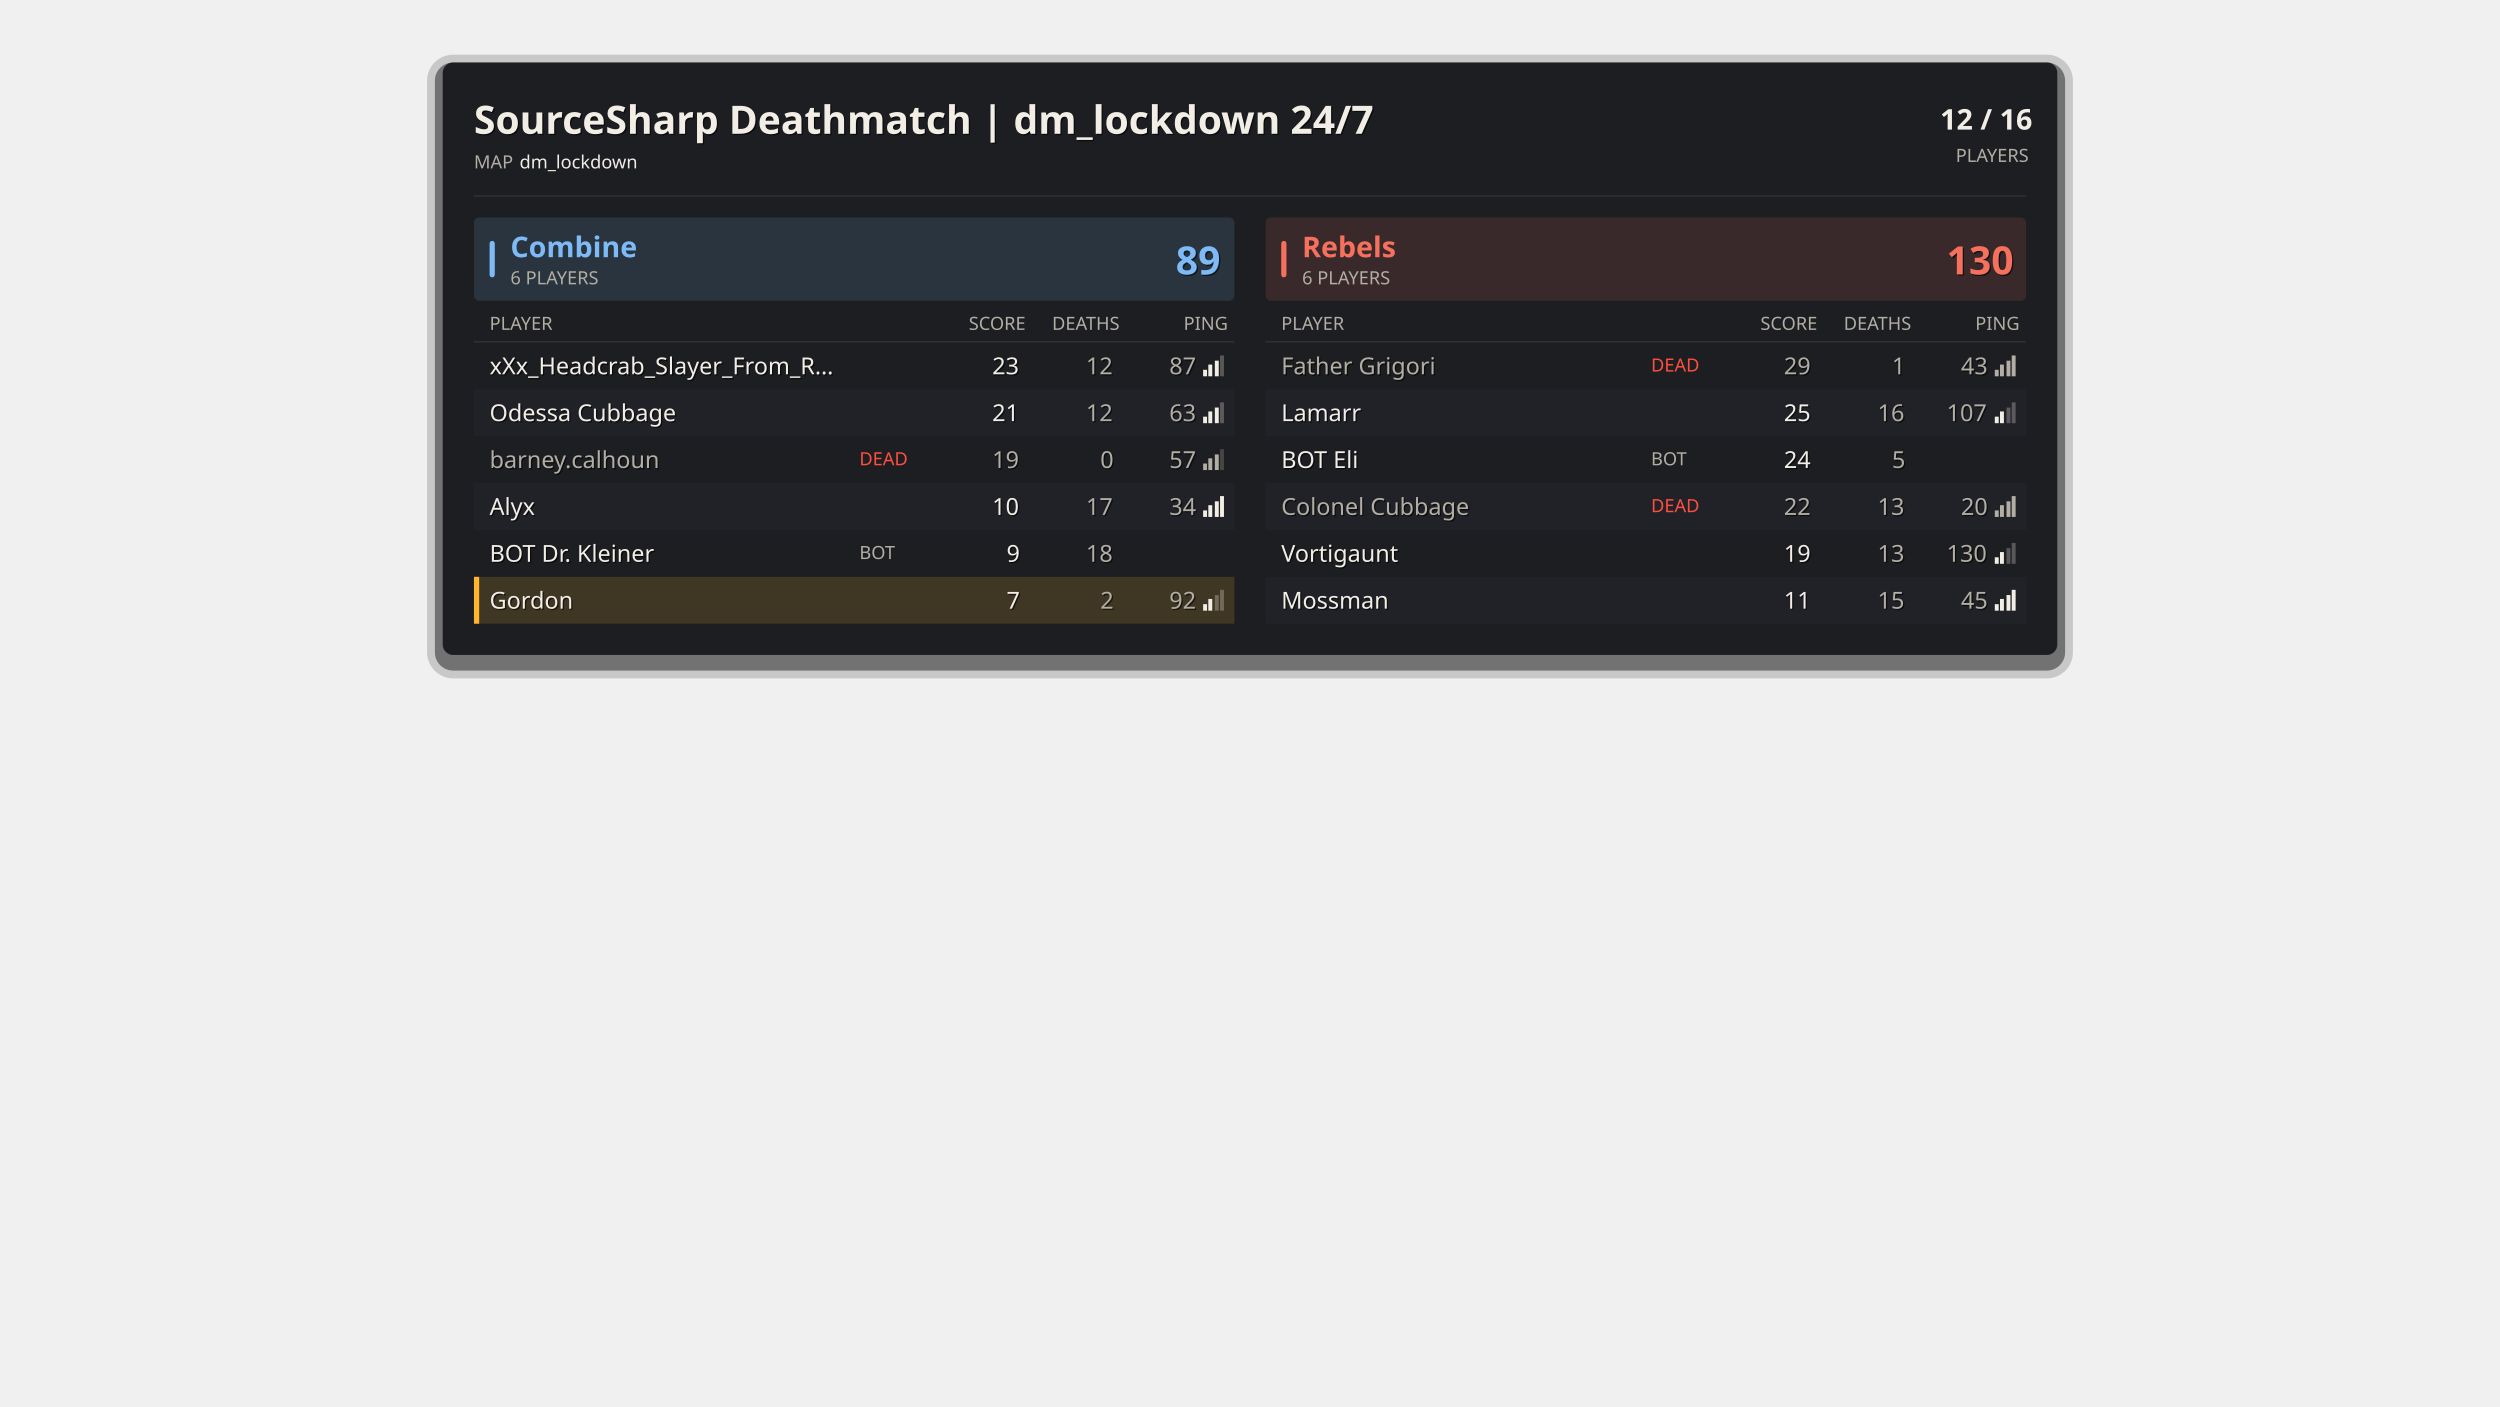
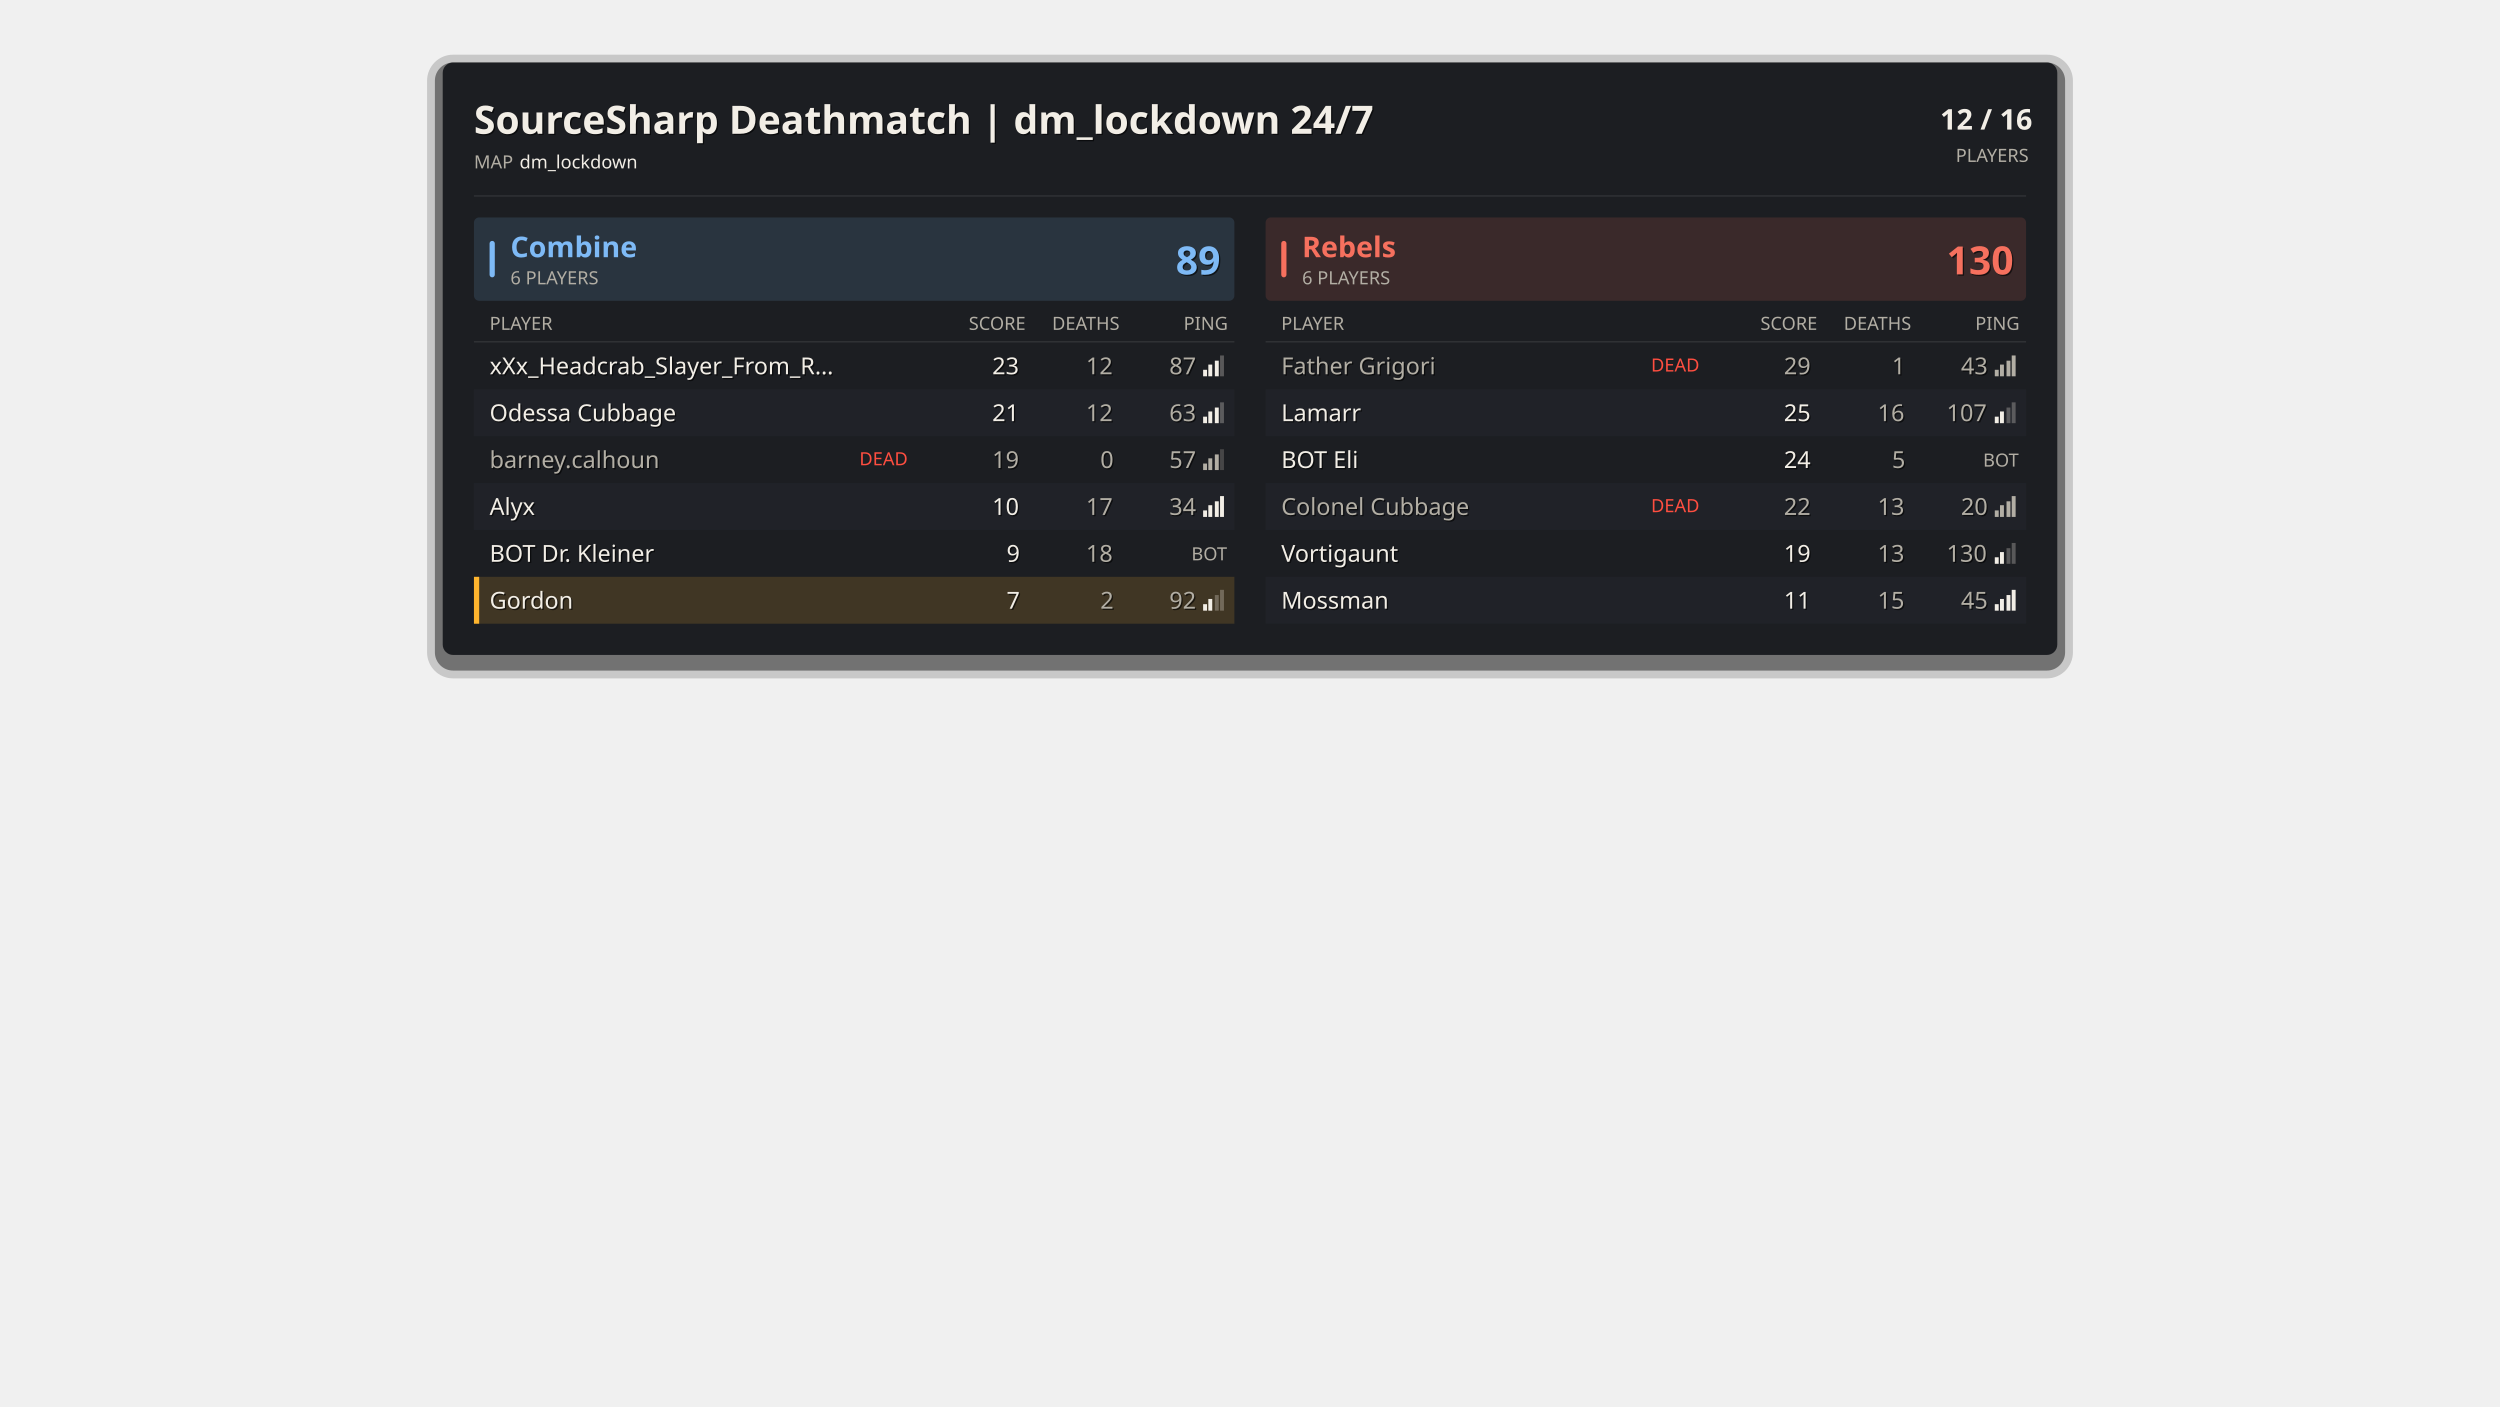
<svg xmlns="http://www.w3.org/2000/svg" width="1920" height="1080" viewBox="0 0 1920 1080" data-scale="1">
  <rect x="328" y="42" width="1264" height="479" rx="20" fill="#000000" fill-opacity="0.17" data-e="2" />
  <rect x="334" y="48" width="1252" height="467" rx="14" fill="#000000" fill-opacity="0.43" data-e="2" />
  <rect x="340" y="48" width="1240" height="455" rx="8" fill="#0d0f13" fill-opacity="0.84" data-e="2" />
  <text x="365" y="103.75" font-family="IBM Plex Sans Condensed" font-size="30" font-weight="600" fill="#000000" fill-opacity="0.6" xml:space="preserve" data-e="5">SourceSharp Deathmatch | dm_lockdown 24/7</text>
  <text x="364" y="102.75" font-family="IBM Plex Sans Condensed" font-size="30" font-weight="600" fill="#f2eee6" xml:space="preserve" data-e="5">SourceSharp Deathmatch | dm_lockdown 24/7</text>
  <text x="364" y="129.35" font-family="IBM Plex Sans Condensed" font-size="14" font-weight="500" fill="#b2aea4" xml:space="preserve" data-e="7">MAP</text>
  <text x="399" y="129.35" font-family="IBM Plex Sans Condensed" font-size="14" font-weight="500" fill="#f2eee6" xml:space="preserve" data-e="8">dm_lockdown</text>
  <text x="1490" y="99.55" font-family="IBM Plex Sans Condensed" font-size="22" font-weight="600" fill="#f2eee6" xml:space="preserve" data-e="10">12 / 16</text>
  <text x="1502" y="124.35" font-family="IBM Plex Sans Condensed" font-size="14" font-weight="500" fill="#b2aea4" xml:space="preserve" data-e="11">PLAYERS</text>
  <rect x="364" y="150" width="1192" height="1" fill="#ffffff" fill-opacity="0.1" data-e="12" />
  <rect x="364" y="167" width="584" height="64" rx="4" fill="#7ebaf6" fill-opacity="0.14" data-e="16" />
  <rect x="376" y="185" width="4" height="28" rx="2" fill="#7ebaf6" data-e="17" />
  <text x="392" y="197.55" font-family="IBM Plex Sans Condensed" font-size="22" font-weight="600" fill="#7ebaf6" xml:space="preserve" data-e="19">Combine</text>
  <text x="392" y="218.35" font-family="IBM Plex Sans Condensed" font-size="14" font-weight="500" fill="#b2aea4" xml:space="preserve" data-e="20">6 PLAYERS</text>
  <text x="904" y="211.75" font-family="IBM Plex Sans Condensed" font-size="30" font-weight="600" fill="#000000" fill-opacity="0.6" xml:space="preserve" data-e="22">89</text>
  <text x="903" y="210.75" font-family="IBM Plex Sans Condensed" font-size="30" font-weight="600" fill="#7ebaf6" xml:space="preserve" data-e="22">89</text>
  <text x="376" y="253.35" font-family="IBM Plex Sans Condensed" font-size="14" font-weight="500" fill="#b2aea4" xml:space="preserve" data-e="25">PLAYER</text>
  <text x="744" y="253.35" font-family="IBM Plex Sans Condensed" font-size="14" font-weight="500" fill="#b2aea4" xml:space="preserve" data-e="27">SCORE</text>
  <text x="808" y="253.35" font-family="IBM Plex Sans Condensed" font-size="14" font-weight="500" fill="#b2aea4" xml:space="preserve" data-e="28">DEATHS</text>
  <text x="909" y="253.35" font-family="IBM Plex Sans Condensed" font-size="14" font-weight="500" fill="#b2aea4" xml:space="preserve" data-e="29">PING</text>
  <rect x="364" y="262" width="584" height="1" fill="#ffffff" fill-opacity="0.1" data-e="30" />
  <text x="377" y="288.45" font-family="IBM Plex Sans" font-size="18" font-weight="400" fill="#000000" fill-opacity="0.6" xml:space="preserve" data-e="33">xXx_Headcrab_Slayer_From_R…</text>
  <text x="376" y="287.45" font-family="IBM Plex Sans" font-size="18" font-weight="400" fill="#f2eee6" xml:space="preserve" data-e="33">xXx_Headcrab_Slayer_From_R…</text>
  <text x="763" y="288.45" font-family="IBM Plex Sans" font-size="18" font-weight="400" fill="#000000" fill-opacity="0.6" xml:space="preserve" data-e="35">23</text>
  <text x="762" y="287.45" font-family="IBM Plex Sans" font-size="18" font-weight="400" fill="#f2eee6" xml:space="preserve" data-e="35">23</text>
  <text x="835" y="288.45" font-family="IBM Plex Sans" font-size="18" font-weight="400" fill="#000000" fill-opacity="0.6" xml:space="preserve" data-e="36">12</text>
  <text x="834" y="287.45" font-family="IBM Plex Sans" font-size="18" font-weight="400" fill="#b2aea4" xml:space="preserve" data-e="36">12</text>
  <text x="899" y="288.45" font-family="IBM Plex Sans" font-size="18" font-weight="400" fill="#000000" fill-opacity="0.6" xml:space="preserve" data-e="38">87</text>
  <text x="898" y="287.45" font-family="IBM Plex Sans" font-size="18" font-weight="400" fill="#b2aea4" xml:space="preserve" data-e="38">87</text>
  <rect x="924" y="284" width="3" height="5" fill="#f2eee6" data-e="39" />
  <rect x="928" y="280" width="3" height="9" fill="#f2eee6" data-e="39" />
  <rect x="933" y="277" width="3" height="12" fill="#f2eee6" data-e="39" />
  <rect x="937" y="273" width="3" height="16" fill="#f2eee6" fill-opacity="0.28" data-e="39" />
  <rect x="364" y="299" width="584" height="36" fill="#2c3038" fill-opacity="0.29" data-e="40" />
  <text x="377" y="324.45" font-family="IBM Plex Sans" font-size="18" font-weight="400" fill="#000000" fill-opacity="0.6" xml:space="preserve" data-e="42">Odessa Cubbage</text>
  <text x="376" y="323.45" font-family="IBM Plex Sans" font-size="18" font-weight="400" fill="#f2eee6" xml:space="preserve" data-e="42">Odessa Cubbage</text>
  <text x="763" y="324.45" font-family="IBM Plex Sans" font-size="18" font-weight="400" fill="#000000" fill-opacity="0.6" xml:space="preserve" data-e="44">21</text>
  <text x="762" y="323.45" font-family="IBM Plex Sans" font-size="18" font-weight="400" fill="#f2eee6" xml:space="preserve" data-e="44">21</text>
  <text x="835" y="324.45" font-family="IBM Plex Sans" font-size="18" font-weight="400" fill="#000000" fill-opacity="0.6" xml:space="preserve" data-e="45">12</text>
  <text x="834" y="323.45" font-family="IBM Plex Sans" font-size="18" font-weight="400" fill="#b2aea4" xml:space="preserve" data-e="45">12</text>
  <text x="899" y="324.45" font-family="IBM Plex Sans" font-size="18" font-weight="400" fill="#000000" fill-opacity="0.6" xml:space="preserve" data-e="47">63</text>
  <text x="898" y="323.45" font-family="IBM Plex Sans" font-size="18" font-weight="400" fill="#b2aea4" xml:space="preserve" data-e="47">63</text>
  <rect x="924" y="320" width="3" height="5" fill="#f2eee6" data-e="48" />
  <rect x="928" y="316" width="3" height="9" fill="#f2eee6" data-e="48" />
  <rect x="933" y="313" width="3" height="12" fill="#f2eee6" data-e="48" />
  <rect x="937" y="309" width="3" height="16" fill="#f2eee6" fill-opacity="0.28" data-e="48" />
  <text x="377" y="360.45" font-family="IBM Plex Sans" font-size="18" font-weight="400" fill="#000000" fill-opacity="0.6" xml:space="preserve" data-e="51">barney.calhoun</text>
  <text x="376" y="359.45" font-family="IBM Plex Sans" font-size="18" font-weight="400" fill="#b2aea4" xml:space="preserve" data-e="51">barney.calhoun</text>
  <text x="660" y="357.35" font-family="IBM Plex Sans Condensed" font-size="14" font-weight="500" fill="#ff4e40" xml:space="preserve" data-e="52">DEAD</text>
  <text x="763" y="360.45" font-family="IBM Plex Sans" font-size="18" font-weight="400" fill="#000000" fill-opacity="0.6" xml:space="preserve" data-e="53">19</text>
  <text x="762" y="359.45" font-family="IBM Plex Sans" font-size="18" font-weight="400" fill="#b2aea4" xml:space="preserve" data-e="53">19</text>
  <text x="846" y="360.45" font-family="IBM Plex Sans" font-size="18" font-weight="400" fill="#000000" fill-opacity="0.6" xml:space="preserve" data-e="54">0</text>
  <text x="845" y="359.45" font-family="IBM Plex Sans" font-size="18" font-weight="400" fill="#b2aea4" xml:space="preserve" data-e="54">0</text>
  <text x="899" y="360.45" font-family="IBM Plex Sans" font-size="18" font-weight="400" fill="#000000" fill-opacity="0.6" xml:space="preserve" data-e="56">57</text>
  <text x="898" y="359.45" font-family="IBM Plex Sans" font-size="18" font-weight="400" fill="#b2aea4" xml:space="preserve" data-e="56">57</text>
  <rect x="924" y="356" width="3" height="5" fill="#b2aea4" data-e="57" />
  <rect x="928" y="352" width="3" height="9" fill="#b2aea4" data-e="57" />
  <rect x="933" y="349" width="3" height="12" fill="#b2aea4" data-e="57" />
  <rect x="937" y="345" width="3" height="16" fill="#b2aea4" fill-opacity="0.28" data-e="57" />
  <rect x="364" y="371" width="584" height="36" fill="#2c3038" fill-opacity="0.29" data-e="58" />
  <text x="377" y="396.45" font-family="IBM Plex Sans" font-size="18" font-weight="400" fill="#000000" fill-opacity="0.6" xml:space="preserve" data-e="60">Alyx</text>
  <text x="376" y="395.45" font-family="IBM Plex Sans" font-size="18" font-weight="400" fill="#f2eee6" xml:space="preserve" data-e="60">Alyx</text>
  <text x="763" y="396.45" font-family="IBM Plex Sans" font-size="18" font-weight="400" fill="#000000" fill-opacity="0.6" xml:space="preserve" data-e="62">10</text>
  <text x="762" y="395.45" font-family="IBM Plex Sans" font-size="18" font-weight="400" fill="#f2eee6" xml:space="preserve" data-e="62">10</text>
  <text x="835" y="396.45" font-family="IBM Plex Sans" font-size="18" font-weight="400" fill="#000000" fill-opacity="0.6" xml:space="preserve" data-e="63">17</text>
  <text x="834" y="395.45" font-family="IBM Plex Sans" font-size="18" font-weight="400" fill="#b2aea4" xml:space="preserve" data-e="63">17</text>
  <text x="899" y="396.45" font-family="IBM Plex Sans" font-size="18" font-weight="400" fill="#000000" fill-opacity="0.6" xml:space="preserve" data-e="65">34</text>
  <text x="898" y="395.45" font-family="IBM Plex Sans" font-size="18" font-weight="400" fill="#b2aea4" xml:space="preserve" data-e="65">34</text>
  <rect x="924" y="392" width="3" height="5" fill="#f2eee6" data-e="66" />
  <rect x="928" y="388" width="3" height="9" fill="#f2eee6" data-e="66" />
  <rect x="933" y="385" width="3" height="12" fill="#f2eee6" data-e="66" />
  <rect x="937" y="381" width="3" height="16" fill="#f2eee6" data-e="66" />
  <text x="377" y="432.45" font-family="IBM Plex Sans" font-size="18" font-weight="400" fill="#000000" fill-opacity="0.6" xml:space="preserve" data-e="69">BOT Dr. Kleiner</text>
  <text x="376" y="431.45" font-family="IBM Plex Sans" font-size="18" font-weight="400" fill="#f2eee6" xml:space="preserve" data-e="69">BOT Dr. Kleiner</text>
-   <text x="660" y="429.35" font-family="IBM Plex Sans Condensed" font-size="14" font-weight="500" fill="#b2aea4" xml:space="preserve" data-e="70">BOT</text>
  <text x="774" y="432.45" font-family="IBM Plex Sans" font-size="18" font-weight="400" fill="#000000" fill-opacity="0.6" xml:space="preserve" data-e="71">9</text>
  <text x="773" y="431.45" font-family="IBM Plex Sans" font-size="18" font-weight="400" fill="#f2eee6" xml:space="preserve" data-e="71">9</text>
  <text x="835" y="432.45" font-family="IBM Plex Sans" font-size="18" font-weight="400" fill="#000000" fill-opacity="0.6" xml:space="preserve" data-e="72">18</text>
  <text x="834" y="431.45" font-family="IBM Plex Sans" font-size="18" font-weight="400" fill="#b2aea4" xml:space="preserve" data-e="72">18</text>
-   <rect x="364" y="443" width="584" height="36" fill="#ffb52e" fill-opacity="0.16" data-e="74" />
-   <rect x="364" y="443" width="4" height="36" fill="#ffb52e" data-e="75" />
-   <text x="377" y="468.45" font-family="IBM Plex Sans" font-size="18" font-weight="400" fill="#000000" fill-opacity="0.6" xml:space="preserve" data-e="76">Gordon</text>
-   <text x="376" y="467.45" font-family="IBM Plex Sans" font-size="18" font-weight="400" fill="#f2eee6" xml:space="preserve" data-e="76">Gordon</text>
-   <text x="774" y="468.45" font-family="IBM Plex Sans" font-size="18" font-weight="400" fill="#000000" fill-opacity="0.6" xml:space="preserve" data-e="78">7</text>
-   <text x="773" y="467.45" font-family="IBM Plex Sans" font-size="18" font-weight="400" fill="#f2eee6" xml:space="preserve" data-e="78">7</text>
-   <text x="846" y="468.45" font-family="IBM Plex Sans" font-size="18" font-weight="400" fill="#000000" fill-opacity="0.6" xml:space="preserve" data-e="79">2</text>
-   <text x="845" y="467.45" font-family="IBM Plex Sans" font-size="18" font-weight="400" fill="#b2aea4" xml:space="preserve" data-e="79">2</text>
-   <text x="899" y="468.45" font-family="IBM Plex Sans" font-size="18" font-weight="400" fill="#000000" fill-opacity="0.6" xml:space="preserve" data-e="81">92</text>
-   <text x="898" y="467.45" font-family="IBM Plex Sans" font-size="18" font-weight="400" fill="#b2aea4" xml:space="preserve" data-e="81">92</text>
-   <rect x="924" y="464" width="3" height="5" fill="#f2eee6" data-e="82" />
-   <rect x="928" y="460" width="3" height="9" fill="#f2eee6" data-e="82" />
-   <rect x="933" y="457" width="3" height="12" fill="#f2eee6" fill-opacity="0.28" data-e="82" />
-   <rect x="937" y="453" width="3" height="16" fill="#f2eee6" fill-opacity="0.28" data-e="82" />
-   <rect x="972" y="167" width="584" height="64" rx="4" fill="#f6705e" fill-opacity="0.14" data-e="85" />
-   <rect x="984" y="185" width="4" height="28" rx="2" fill="#f6705e" data-e="86" />
-   <text x="1000" y="197.55" font-family="IBM Plex Sans Condensed" font-size="22" font-weight="600" fill="#f6705e" xml:space="preserve" data-e="88">Rebels</text>
-   <text x="1000" y="218.35" font-family="IBM Plex Sans Condensed" font-size="14" font-weight="500" fill="#b2aea4" xml:space="preserve" data-e="89">6 PLAYERS</text>
-   <text x="1496" y="211.75" font-family="IBM Plex Sans Condensed" font-size="30" font-weight="600" fill="#000000" fill-opacity="0.6" xml:space="preserve" data-e="91">130</text>
-   <text x="1495" y="210.75" font-family="IBM Plex Sans Condensed" font-size="30" font-weight="600" fill="#f6705e" xml:space="preserve" data-e="91">130</text>
-   <text x="984" y="253.35" font-family="IBM Plex Sans Condensed" font-size="14" font-weight="500" fill="#b2aea4" xml:space="preserve" data-e="94">PLAYER</text>
-   <text x="1352" y="253.35" font-family="IBM Plex Sans Condensed" font-size="14" font-weight="500" fill="#b2aea4" xml:space="preserve" data-e="96">SCORE</text>
-   <text x="1416" y="253.35" font-family="IBM Plex Sans Condensed" font-size="14" font-weight="500" fill="#b2aea4" xml:space="preserve" data-e="97">DEATHS</text>
-   <text x="1517" y="253.35" font-family="IBM Plex Sans Condensed" font-size="14" font-weight="500" fill="#b2aea4" xml:space="preserve" data-e="98">PING</text>
-   <rect x="972" y="262" width="584" height="1" fill="#ffffff" fill-opacity="0.1" data-e="99" />
-   <text x="985" y="288.45" font-family="IBM Plex Sans" font-size="18" font-weight="400" fill="#000000" fill-opacity="0.6" xml:space="preserve" data-e="102">Father Grigori</text>
-   <text x="984" y="287.45" font-family="IBM Plex Sans" font-size="18" font-weight="400" fill="#b2aea4" xml:space="preserve" data-e="102">Father Grigori</text>
-   <text x="1268" y="285.35" font-family="IBM Plex Sans Condensed" font-size="14" font-weight="500" fill="#ff4e40" xml:space="preserve" data-e="103">DEAD</text>
-   <text x="1371" y="288.45" font-family="IBM Plex Sans" font-size="18" font-weight="400" fill="#000000" fill-opacity="0.6" xml:space="preserve" data-e="104">29</text>
-   <text x="1370" y="287.45" font-family="IBM Plex Sans" font-size="18" font-weight="400" fill="#b2aea4" xml:space="preserve" data-e="104">29</text>
-   <text x="1454" y="288.45" font-family="IBM Plex Sans" font-size="18" font-weight="400" fill="#000000" fill-opacity="0.6" xml:space="preserve" data-e="105">1</text>
-   <text x="1453" y="287.45" font-family="IBM Plex Sans" font-size="18" font-weight="400" fill="#b2aea4" xml:space="preserve" data-e="105">1</text>
-   <text x="1507" y="288.45" font-family="IBM Plex Sans" font-size="18" font-weight="400" fill="#000000" fill-opacity="0.6" xml:space="preserve" data-e="107">43</text>
-   <text x="1506" y="287.45" font-family="IBM Plex Sans" font-size="18" font-weight="400" fill="#b2aea4" xml:space="preserve" data-e="107">43</text>
-   <rect x="1532" y="284" width="3" height="5" fill="#b2aea4" data-e="108" />
-   <rect x="1536" y="280" width="3" height="9" fill="#b2aea4" data-e="108" />
-   <rect x="1541" y="277" width="3" height="12" fill="#b2aea4" data-e="108" />
-   <rect x="1545" y="273" width="3" height="16" fill="#b2aea4" data-e="108" />
-   <rect x="972" y="299" width="584" height="36" fill="#2c3038" fill-opacity="0.29" data-e="109" />
-   <text x="985" y="324.45" font-family="IBM Plex Sans" font-size="18" font-weight="400" fill="#000000" fill-opacity="0.6" xml:space="preserve" data-e="111">Lamarr</text>
-   <text x="984" y="323.45" font-family="IBM Plex Sans" font-size="18" font-weight="400" fill="#f2eee6" xml:space="preserve" data-e="111">Lamarr</text>
-   <text x="1371" y="324.45" font-family="IBM Plex Sans" font-size="18" font-weight="400" fill="#000000" fill-opacity="0.6" xml:space="preserve" data-e="113">25</text>
-   <text x="1370" y="323.45" font-family="IBM Plex Sans" font-size="18" font-weight="400" fill="#f2eee6" xml:space="preserve" data-e="113">25</text>
-   <text x="1443" y="324.45" font-family="IBM Plex Sans" font-size="18" font-weight="400" fill="#000000" fill-opacity="0.6" xml:space="preserve" data-e="114">16</text>
-   <text x="1442" y="323.45" font-family="IBM Plex Sans" font-size="18" font-weight="400" fill="#b2aea4" xml:space="preserve" data-e="114">16</text>
-   <text x="1496" y="324.45" font-family="IBM Plex Sans" font-size="18" font-weight="400" fill="#000000" fill-opacity="0.6" xml:space="preserve" data-e="116">107</text>
-   <text x="1495" y="323.45" font-family="IBM Plex Sans" font-size="18" font-weight="400" fill="#b2aea4" xml:space="preserve" data-e="116">107</text>
-   <rect x="1532" y="320" width="3" height="5" fill="#f2eee6" data-e="117" />
-   <rect x="1536" y="316" width="3" height="9" fill="#f2eee6" data-e="117" />
-   <rect x="1541" y="313" width="3" height="12" fill="#f2eee6" fill-opacity="0.28" data-e="117" />
-   <rect x="1545" y="309" width="3" height="16" fill="#f2eee6" fill-opacity="0.28" data-e="117" />
-   <text x="985" y="360.45" font-family="IBM Plex Sans" font-size="18" font-weight="400" fill="#000000" fill-opacity="0.6" xml:space="preserve" data-e="120">BOT Eli</text>
-   <text x="984" y="359.45" font-family="IBM Plex Sans" font-size="18" font-weight="400" fill="#f2eee6" xml:space="preserve" data-e="120">BOT Eli</text>
-   <text x="1268" y="357.35" font-family="IBM Plex Sans Condensed" font-size="14" font-weight="500" fill="#b2aea4" xml:space="preserve" data-e="121">BOT</text>
-   <text x="1371" y="360.45" font-family="IBM Plex Sans" font-size="18" font-weight="400" fill="#000000" fill-opacity="0.6" xml:space="preserve" data-e="122">24</text>
-   <text x="1370" y="359.45" font-family="IBM Plex Sans" font-size="18" font-weight="400" fill="#f2eee6" xml:space="preserve" data-e="122">24</text>
-   <text x="1454" y="360.45" font-family="IBM Plex Sans" font-size="18" font-weight="400" fill="#000000" fill-opacity="0.6" xml:space="preserve" data-e="123">5</text>
-   <text x="1453" y="359.45" font-family="IBM Plex Sans" font-size="18" font-weight="400" fill="#b2aea4" xml:space="preserve" data-e="123">5</text>
-   <rect x="972" y="371" width="584" height="36" fill="#2c3038" fill-opacity="0.29" data-e="125" />
-   <text x="985" y="396.45" font-family="IBM Plex Sans" font-size="18" font-weight="400" fill="#000000" fill-opacity="0.6" xml:space="preserve" data-e="127">Colonel Cubbage</text>
-   <text x="984" y="395.45" font-family="IBM Plex Sans" font-size="18" font-weight="400" fill="#b2aea4" xml:space="preserve" data-e="127">Colonel Cubbage</text>
-   <text x="1268" y="393.35" font-family="IBM Plex Sans Condensed" font-size="14" font-weight="500" fill="#ff4e40" xml:space="preserve" data-e="128">DEAD</text>
-   <text x="1371" y="396.45" font-family="IBM Plex Sans" font-size="18" font-weight="400" fill="#000000" fill-opacity="0.6" xml:space="preserve" data-e="129">22</text>
-   <text x="1370" y="395.45" font-family="IBM Plex Sans" font-size="18" font-weight="400" fill="#b2aea4" xml:space="preserve" data-e="129">22</text>
-   <text x="1443" y="396.45" font-family="IBM Plex Sans" font-size="18" font-weight="400" fill="#000000" fill-opacity="0.6" xml:space="preserve" data-e="130">13</text>
-   <text x="1442" y="395.45" font-family="IBM Plex Sans" font-size="18" font-weight="400" fill="#b2aea4" xml:space="preserve" data-e="130">13</text>
-   <text x="1507" y="396.45" font-family="IBM Plex Sans" font-size="18" font-weight="400" fill="#000000" fill-opacity="0.6" xml:space="preserve" data-e="132">20</text>
-   <text x="1506" y="395.45" font-family="IBM Plex Sans" font-size="18" font-weight="400" fill="#b2aea4" xml:space="preserve" data-e="132">20</text>
-   <rect x="1532" y="392" width="3" height="5" fill="#b2aea4" data-e="133" />
-   <rect x="1536" y="388" width="3" height="9" fill="#b2aea4" data-e="133" />
-   <rect x="1541" y="385" width="3" height="12" fill="#b2aea4" data-e="133" />
-   <rect x="1545" y="381" width="3" height="16" fill="#b2aea4" data-e="133" />
-   <text x="985" y="432.45" font-family="IBM Plex Sans" font-size="18" font-weight="400" fill="#000000" fill-opacity="0.6" xml:space="preserve" data-e="136">Vortigaunt</text>
-   <text x="984" y="431.45" font-family="IBM Plex Sans" font-size="18" font-weight="400" fill="#f2eee6" xml:space="preserve" data-e="136">Vortigaunt</text>
-   <text x="1371" y="432.45" font-family="IBM Plex Sans" font-size="18" font-weight="400" fill="#000000" fill-opacity="0.6" xml:space="preserve" data-e="138">19</text>
-   <text x="1370" y="431.45" font-family="IBM Plex Sans" font-size="18" font-weight="400" fill="#f2eee6" xml:space="preserve" data-e="138">19</text>
-   <text x="1443" y="432.45" font-family="IBM Plex Sans" font-size="18" font-weight="400" fill="#000000" fill-opacity="0.6" xml:space="preserve" data-e="139">13</text>
-   <text x="1442" y="431.45" font-family="IBM Plex Sans" font-size="18" font-weight="400" fill="#b2aea4" xml:space="preserve" data-e="139">13</text>
-   <text x="1496" y="432.45" font-family="IBM Plex Sans" font-size="18" font-weight="400" fill="#000000" fill-opacity="0.6" xml:space="preserve" data-e="141">130</text>
-   <text x="1495" y="431.45" font-family="IBM Plex Sans" font-size="18" font-weight="400" fill="#b2aea4" xml:space="preserve" data-e="141">130</text>
-   <rect x="1532" y="428" width="3" height="5" fill="#f2eee6" data-e="142" />
-   <rect x="1536" y="424" width="3" height="9" fill="#f2eee6" data-e="142" />
-   <rect x="1541" y="421" width="3" height="12" fill="#f2eee6" fill-opacity="0.28" data-e="142" />
-   <rect x="1545" y="417" width="3" height="16" fill="#f2eee6" fill-opacity="0.28" data-e="142" />
-   <rect x="972" y="443" width="584" height="36" fill="#2c3038" fill-opacity="0.29" data-e="143" />
-   <text x="985" y="468.45" font-family="IBM Plex Sans" font-size="18" font-weight="400" fill="#000000" fill-opacity="0.6" xml:space="preserve" data-e="145">Mossman</text>
-   <text x="984" y="467.45" font-family="IBM Plex Sans" font-size="18" font-weight="400" fill="#f2eee6" xml:space="preserve" data-e="145">Mossman</text>
-   <text x="1371" y="468.45" font-family="IBM Plex Sans" font-size="18" font-weight="400" fill="#000000" fill-opacity="0.6" xml:space="preserve" data-e="147">11</text>
-   <text x="1370" y="467.45" font-family="IBM Plex Sans" font-size="18" font-weight="400" fill="#f2eee6" xml:space="preserve" data-e="147">11</text>
-   <text x="1443" y="468.45" font-family="IBM Plex Sans" font-size="18" font-weight="400" fill="#000000" fill-opacity="0.6" xml:space="preserve" data-e="148">15</text>
-   <text x="1442" y="467.45" font-family="IBM Plex Sans" font-size="18" font-weight="400" fill="#b2aea4" xml:space="preserve" data-e="148">15</text>
-   <text x="1507" y="468.45" font-family="IBM Plex Sans" font-size="18" font-weight="400" fill="#000000" fill-opacity="0.6" xml:space="preserve" data-e="150">45</text>
-   <text x="1506" y="467.45" font-family="IBM Plex Sans" font-size="18" font-weight="400" fill="#b2aea4" xml:space="preserve" data-e="150">45</text>
-   <rect x="1532" y="464" width="3" height="5" fill="#f2eee6" data-e="151" />
-   <rect x="1536" y="460" width="3" height="9" fill="#f2eee6" data-e="151" />
-   <rect x="1541" y="457" width="3" height="12" fill="#f2eee6" data-e="151" />
-   <rect x="1545" y="453" width="3" height="16" fill="#f2eee6" data-e="151" />
+   <text x="915" y="430.35" font-family="IBM Plex Sans Condensed" font-size="14" font-weight="500" fill="#b2aea4" xml:space="preserve" data-e="74">BOT</text>
+   <rect x="364" y="443" width="584" height="36" fill="#ffb52e" fill-opacity="0.16" data-e="75" />
+   <rect x="364" y="443" width="4" height="36" fill="#ffb52e" data-e="76" />
+   <text x="377" y="468.45" font-family="IBM Plex Sans" font-size="18" font-weight="400" fill="#000000" fill-opacity="0.6" xml:space="preserve" data-e="77">Gordon</text>
+   <text x="376" y="467.45" font-family="IBM Plex Sans" font-size="18" font-weight="400" fill="#f2eee6" xml:space="preserve" data-e="77">Gordon</text>
+   <text x="774" y="468.45" font-family="IBM Plex Sans" font-size="18" font-weight="400" fill="#000000" fill-opacity="0.6" xml:space="preserve" data-e="79">7</text>
+   <text x="773" y="467.45" font-family="IBM Plex Sans" font-size="18" font-weight="400" fill="#f2eee6" xml:space="preserve" data-e="79">7</text>
+   <text x="846" y="468.45" font-family="IBM Plex Sans" font-size="18" font-weight="400" fill="#000000" fill-opacity="0.6" xml:space="preserve" data-e="80">2</text>
+   <text x="845" y="467.45" font-family="IBM Plex Sans" font-size="18" font-weight="400" fill="#b2aea4" xml:space="preserve" data-e="80">2</text>
+   <text x="899" y="468.45" font-family="IBM Plex Sans" font-size="18" font-weight="400" fill="#000000" fill-opacity="0.6" xml:space="preserve" data-e="82">92</text>
+   <text x="898" y="467.45" font-family="IBM Plex Sans" font-size="18" font-weight="400" fill="#b2aea4" xml:space="preserve" data-e="82">92</text>
+   <rect x="924" y="464" width="3" height="5" fill="#f2eee6" data-e="83" />
+   <rect x="928" y="460" width="3" height="9" fill="#f2eee6" data-e="83" />
+   <rect x="933" y="457" width="3" height="12" fill="#f2eee6" fill-opacity="0.28" data-e="83" />
+   <rect x="937" y="453" width="3" height="16" fill="#f2eee6" fill-opacity="0.28" data-e="83" />
+   <rect x="972" y="167" width="584" height="64" rx="4" fill="#f6705e" fill-opacity="0.14" data-e="86" />
+   <rect x="984" y="185" width="4" height="28" rx="2" fill="#f6705e" data-e="87" />
+   <text x="1000" y="197.55" font-family="IBM Plex Sans Condensed" font-size="22" font-weight="600" fill="#f6705e" xml:space="preserve" data-e="89">Rebels</text>
+   <text x="1000" y="218.35" font-family="IBM Plex Sans Condensed" font-size="14" font-weight="500" fill="#b2aea4" xml:space="preserve" data-e="90">6 PLAYERS</text>
+   <text x="1496" y="211.75" font-family="IBM Plex Sans Condensed" font-size="30" font-weight="600" fill="#000000" fill-opacity="0.6" xml:space="preserve" data-e="92">130</text>
+   <text x="1495" y="210.75" font-family="IBM Plex Sans Condensed" font-size="30" font-weight="600" fill="#f6705e" xml:space="preserve" data-e="92">130</text>
+   <text x="984" y="253.35" font-family="IBM Plex Sans Condensed" font-size="14" font-weight="500" fill="#b2aea4" xml:space="preserve" data-e="95">PLAYER</text>
+   <text x="1352" y="253.35" font-family="IBM Plex Sans Condensed" font-size="14" font-weight="500" fill="#b2aea4" xml:space="preserve" data-e="97">SCORE</text>
+   <text x="1416" y="253.35" font-family="IBM Plex Sans Condensed" font-size="14" font-weight="500" fill="#b2aea4" xml:space="preserve" data-e="98">DEATHS</text>
+   <text x="1517" y="253.35" font-family="IBM Plex Sans Condensed" font-size="14" font-weight="500" fill="#b2aea4" xml:space="preserve" data-e="99">PING</text>
+   <rect x="972" y="262" width="584" height="1" fill="#ffffff" fill-opacity="0.1" data-e="100" />
+   <text x="985" y="288.45" font-family="IBM Plex Sans" font-size="18" font-weight="400" fill="#000000" fill-opacity="0.6" xml:space="preserve" data-e="103">Father Grigori</text>
+   <text x="984" y="287.45" font-family="IBM Plex Sans" font-size="18" font-weight="400" fill="#b2aea4" xml:space="preserve" data-e="103">Father Grigori</text>
+   <text x="1268" y="285.35" font-family="IBM Plex Sans Condensed" font-size="14" font-weight="500" fill="#ff4e40" xml:space="preserve" data-e="104">DEAD</text>
+   <text x="1371" y="288.45" font-family="IBM Plex Sans" font-size="18" font-weight="400" fill="#000000" fill-opacity="0.6" xml:space="preserve" data-e="105">29</text>
+   <text x="1370" y="287.45" font-family="IBM Plex Sans" font-size="18" font-weight="400" fill="#b2aea4" xml:space="preserve" data-e="105">29</text>
+   <text x="1454" y="288.45" font-family="IBM Plex Sans" font-size="18" font-weight="400" fill="#000000" fill-opacity="0.6" xml:space="preserve" data-e="106">1</text>
+   <text x="1453" y="287.45" font-family="IBM Plex Sans" font-size="18" font-weight="400" fill="#b2aea4" xml:space="preserve" data-e="106">1</text>
+   <text x="1507" y="288.45" font-family="IBM Plex Sans" font-size="18" font-weight="400" fill="#000000" fill-opacity="0.6" xml:space="preserve" data-e="108">43</text>
+   <text x="1506" y="287.45" font-family="IBM Plex Sans" font-size="18" font-weight="400" fill="#b2aea4" xml:space="preserve" data-e="108">43</text>
+   <rect x="1532" y="284" width="3" height="5" fill="#b2aea4" data-e="109" />
+   <rect x="1536" y="280" width="3" height="9" fill="#b2aea4" data-e="109" />
+   <rect x="1541" y="277" width="3" height="12" fill="#b2aea4" data-e="109" />
+   <rect x="1545" y="273" width="3" height="16" fill="#b2aea4" data-e="109" />
+   <rect x="972" y="299" width="584" height="36" fill="#2c3038" fill-opacity="0.29" data-e="110" />
+   <text x="985" y="324.45" font-family="IBM Plex Sans" font-size="18" font-weight="400" fill="#000000" fill-opacity="0.6" xml:space="preserve" data-e="112">Lamarr</text>
+   <text x="984" y="323.45" font-family="IBM Plex Sans" font-size="18" font-weight="400" fill="#f2eee6" xml:space="preserve" data-e="112">Lamarr</text>
+   <text x="1371" y="324.45" font-family="IBM Plex Sans" font-size="18" font-weight="400" fill="#000000" fill-opacity="0.6" xml:space="preserve" data-e="114">25</text>
+   <text x="1370" y="323.45" font-family="IBM Plex Sans" font-size="18" font-weight="400" fill="#f2eee6" xml:space="preserve" data-e="114">25</text>
+   <text x="1443" y="324.45" font-family="IBM Plex Sans" font-size="18" font-weight="400" fill="#000000" fill-opacity="0.6" xml:space="preserve" data-e="115">16</text>
+   <text x="1442" y="323.45" font-family="IBM Plex Sans" font-size="18" font-weight="400" fill="#b2aea4" xml:space="preserve" data-e="115">16</text>
+   <text x="1496" y="324.45" font-family="IBM Plex Sans" font-size="18" font-weight="400" fill="#000000" fill-opacity="0.6" xml:space="preserve" data-e="117">107</text>
+   <text x="1495" y="323.45" font-family="IBM Plex Sans" font-size="18" font-weight="400" fill="#b2aea4" xml:space="preserve" data-e="117">107</text>
+   <rect x="1532" y="320" width="3" height="5" fill="#f2eee6" data-e="118" />
+   <rect x="1536" y="316" width="3" height="9" fill="#f2eee6" data-e="118" />
+   <rect x="1541" y="313" width="3" height="12" fill="#f2eee6" fill-opacity="0.28" data-e="118" />
+   <rect x="1545" y="309" width="3" height="16" fill="#f2eee6" fill-opacity="0.28" data-e="118" />
+   <text x="985" y="360.45" font-family="IBM Plex Sans" font-size="18" font-weight="400" fill="#000000" fill-opacity="0.6" xml:space="preserve" data-e="121">BOT Eli</text>
+   <text x="984" y="359.45" font-family="IBM Plex Sans" font-size="18" font-weight="400" fill="#f2eee6" xml:space="preserve" data-e="121">BOT Eli</text>
+   <text x="1371" y="360.45" font-family="IBM Plex Sans" font-size="18" font-weight="400" fill="#000000" fill-opacity="0.6" xml:space="preserve" data-e="123">24</text>
+   <text x="1370" y="359.45" font-family="IBM Plex Sans" font-size="18" font-weight="400" fill="#f2eee6" xml:space="preserve" data-e="123">24</text>
+   <text x="1454" y="360.45" font-family="IBM Plex Sans" font-size="18" font-weight="400" fill="#000000" fill-opacity="0.6" xml:space="preserve" data-e="124">5</text>
+   <text x="1453" y="359.45" font-family="IBM Plex Sans" font-size="18" font-weight="400" fill="#b2aea4" xml:space="preserve" data-e="124">5</text>
+   <text x="1523" y="358.35" font-family="IBM Plex Sans Condensed" font-size="14" font-weight="500" fill="#b2aea4" xml:space="preserve" data-e="126">BOT</text>
+   <rect x="972" y="371" width="584" height="36" fill="#2c3038" fill-opacity="0.29" data-e="127" />
+   <text x="985" y="396.45" font-family="IBM Plex Sans" font-size="18" font-weight="400" fill="#000000" fill-opacity="0.6" xml:space="preserve" data-e="129">Colonel Cubbage</text>
+   <text x="984" y="395.45" font-family="IBM Plex Sans" font-size="18" font-weight="400" fill="#b2aea4" xml:space="preserve" data-e="129">Colonel Cubbage</text>
+   <text x="1268" y="393.35" font-family="IBM Plex Sans Condensed" font-size="14" font-weight="500" fill="#ff4e40" xml:space="preserve" data-e="130">DEAD</text>
+   <text x="1371" y="396.45" font-family="IBM Plex Sans" font-size="18" font-weight="400" fill="#000000" fill-opacity="0.6" xml:space="preserve" data-e="131">22</text>
+   <text x="1370" y="395.45" font-family="IBM Plex Sans" font-size="18" font-weight="400" fill="#b2aea4" xml:space="preserve" data-e="131">22</text>
+   <text x="1443" y="396.45" font-family="IBM Plex Sans" font-size="18" font-weight="400" fill="#000000" fill-opacity="0.6" xml:space="preserve" data-e="132">13</text>
+   <text x="1442" y="395.45" font-family="IBM Plex Sans" font-size="18" font-weight="400" fill="#b2aea4" xml:space="preserve" data-e="132">13</text>
+   <text x="1507" y="396.45" font-family="IBM Plex Sans" font-size="18" font-weight="400" fill="#000000" fill-opacity="0.6" xml:space="preserve" data-e="134">20</text>
+   <text x="1506" y="395.45" font-family="IBM Plex Sans" font-size="18" font-weight="400" fill="#b2aea4" xml:space="preserve" data-e="134">20</text>
+   <rect x="1532" y="392" width="3" height="5" fill="#b2aea4" data-e="135" />
+   <rect x="1536" y="388" width="3" height="9" fill="#b2aea4" data-e="135" />
+   <rect x="1541" y="385" width="3" height="12" fill="#b2aea4" data-e="135" />
+   <rect x="1545" y="381" width="3" height="16" fill="#b2aea4" data-e="135" />
+   <text x="985" y="432.45" font-family="IBM Plex Sans" font-size="18" font-weight="400" fill="#000000" fill-opacity="0.6" xml:space="preserve" data-e="138">Vortigaunt</text>
+   <text x="984" y="431.45" font-family="IBM Plex Sans" font-size="18" font-weight="400" fill="#f2eee6" xml:space="preserve" data-e="138">Vortigaunt</text>
+   <text x="1371" y="432.45" font-family="IBM Plex Sans" font-size="18" font-weight="400" fill="#000000" fill-opacity="0.6" xml:space="preserve" data-e="140">19</text>
+   <text x="1370" y="431.45" font-family="IBM Plex Sans" font-size="18" font-weight="400" fill="#f2eee6" xml:space="preserve" data-e="140">19</text>
+   <text x="1443" y="432.45" font-family="IBM Plex Sans" font-size="18" font-weight="400" fill="#000000" fill-opacity="0.6" xml:space="preserve" data-e="141">13</text>
+   <text x="1442" y="431.45" font-family="IBM Plex Sans" font-size="18" font-weight="400" fill="#b2aea4" xml:space="preserve" data-e="141">13</text>
+   <text x="1496" y="432.45" font-family="IBM Plex Sans" font-size="18" font-weight="400" fill="#000000" fill-opacity="0.6" xml:space="preserve" data-e="143">130</text>
+   <text x="1495" y="431.45" font-family="IBM Plex Sans" font-size="18" font-weight="400" fill="#b2aea4" xml:space="preserve" data-e="143">130</text>
+   <rect x="1532" y="428" width="3" height="5" fill="#f2eee6" data-e="144" />
+   <rect x="1536" y="424" width="3" height="9" fill="#f2eee6" data-e="144" />
+   <rect x="1541" y="421" width="3" height="12" fill="#f2eee6" fill-opacity="0.28" data-e="144" />
+   <rect x="1545" y="417" width="3" height="16" fill="#f2eee6" fill-opacity="0.28" data-e="144" />
+   <rect x="972" y="443" width="584" height="36" fill="#2c3038" fill-opacity="0.29" data-e="145" />
+   <text x="985" y="468.45" font-family="IBM Plex Sans" font-size="18" font-weight="400" fill="#000000" fill-opacity="0.6" xml:space="preserve" data-e="147">Mossman</text>
+   <text x="984" y="467.45" font-family="IBM Plex Sans" font-size="18" font-weight="400" fill="#f2eee6" xml:space="preserve" data-e="147">Mossman</text>
+   <text x="1371" y="468.45" font-family="IBM Plex Sans" font-size="18" font-weight="400" fill="#000000" fill-opacity="0.6" xml:space="preserve" data-e="149">11</text>
+   <text x="1370" y="467.45" font-family="IBM Plex Sans" font-size="18" font-weight="400" fill="#f2eee6" xml:space="preserve" data-e="149">11</text>
+   <text x="1443" y="468.45" font-family="IBM Plex Sans" font-size="18" font-weight="400" fill="#000000" fill-opacity="0.6" xml:space="preserve" data-e="150">15</text>
+   <text x="1442" y="467.45" font-family="IBM Plex Sans" font-size="18" font-weight="400" fill="#b2aea4" xml:space="preserve" data-e="150">15</text>
+   <text x="1507" y="468.45" font-family="IBM Plex Sans" font-size="18" font-weight="400" fill="#000000" fill-opacity="0.6" xml:space="preserve" data-e="152">45</text>
+   <text x="1506" y="467.45" font-family="IBM Plex Sans" font-size="18" font-weight="400" fill="#b2aea4" xml:space="preserve" data-e="152">45</text>
+   <rect x="1532" y="464" width="3" height="5" fill="#f2eee6" data-e="153" />
+   <rect x="1536" y="460" width="3" height="9" fill="#f2eee6" data-e="153" />
+   <rect x="1541" y="457" width="3" height="12" fill="#f2eee6" data-e="153" />
+   <rect x="1545" y="453" width="3" height="16" fill="#f2eee6" data-e="153" />
</svg>
